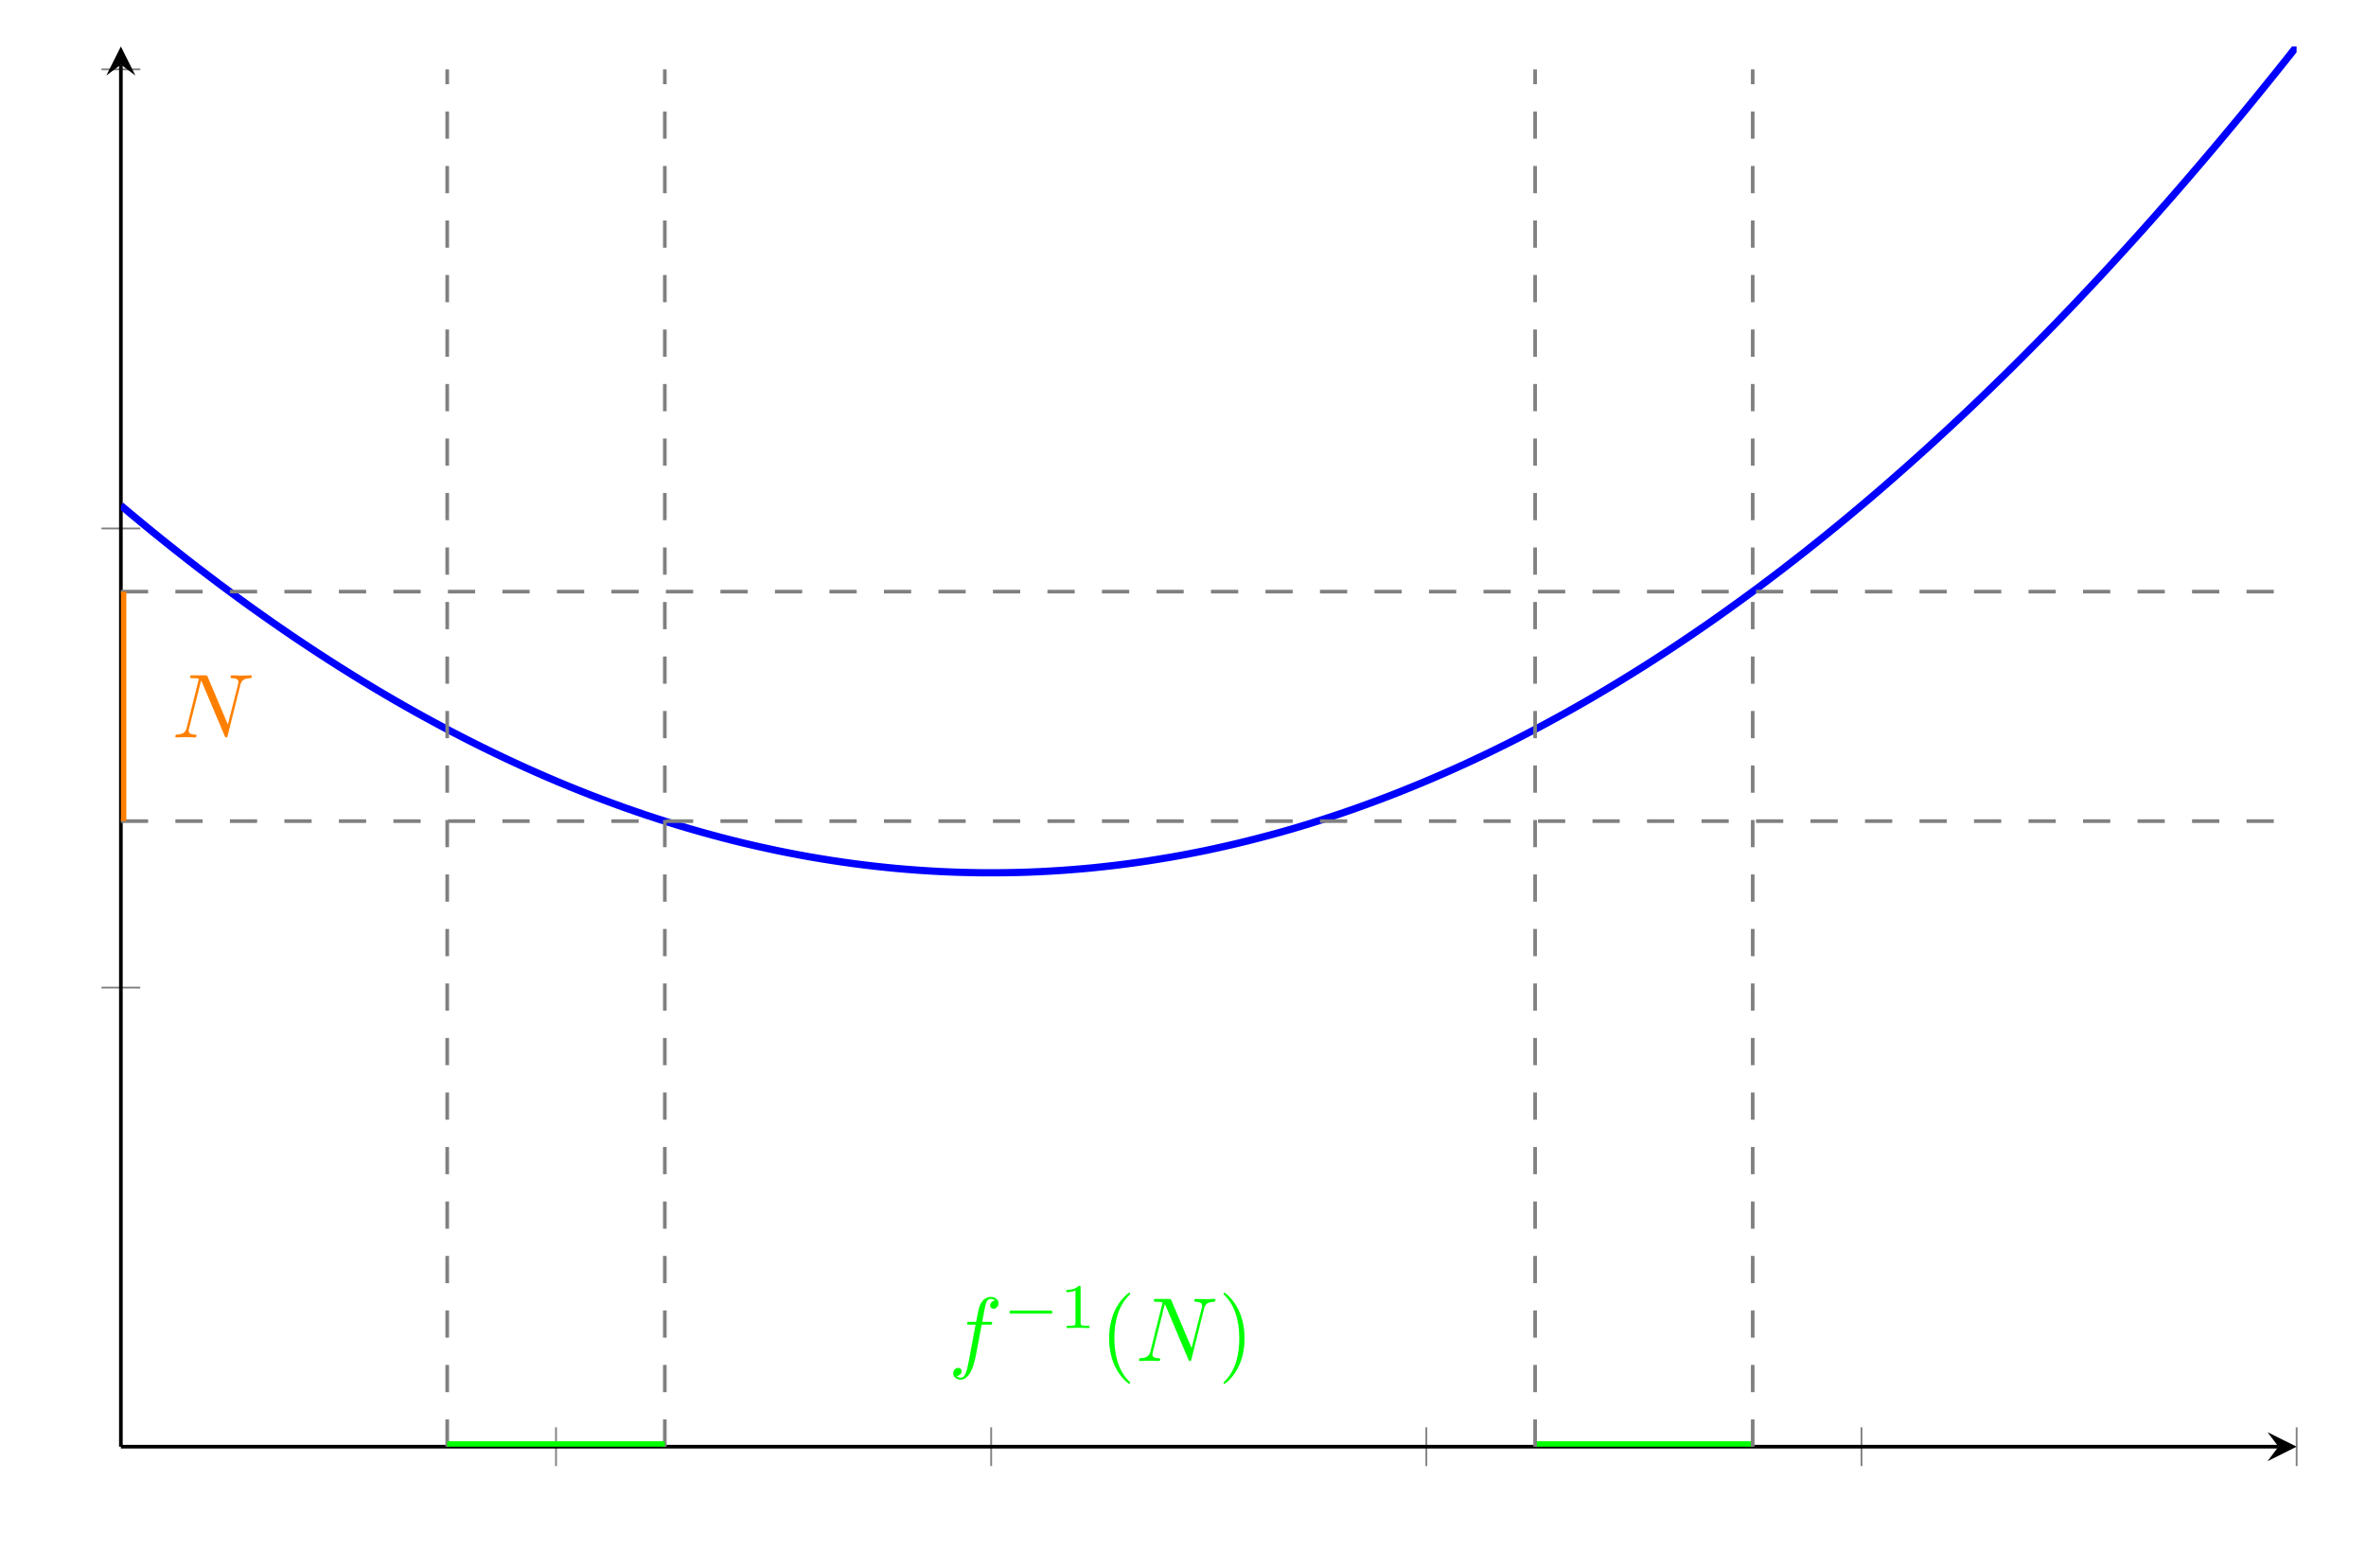
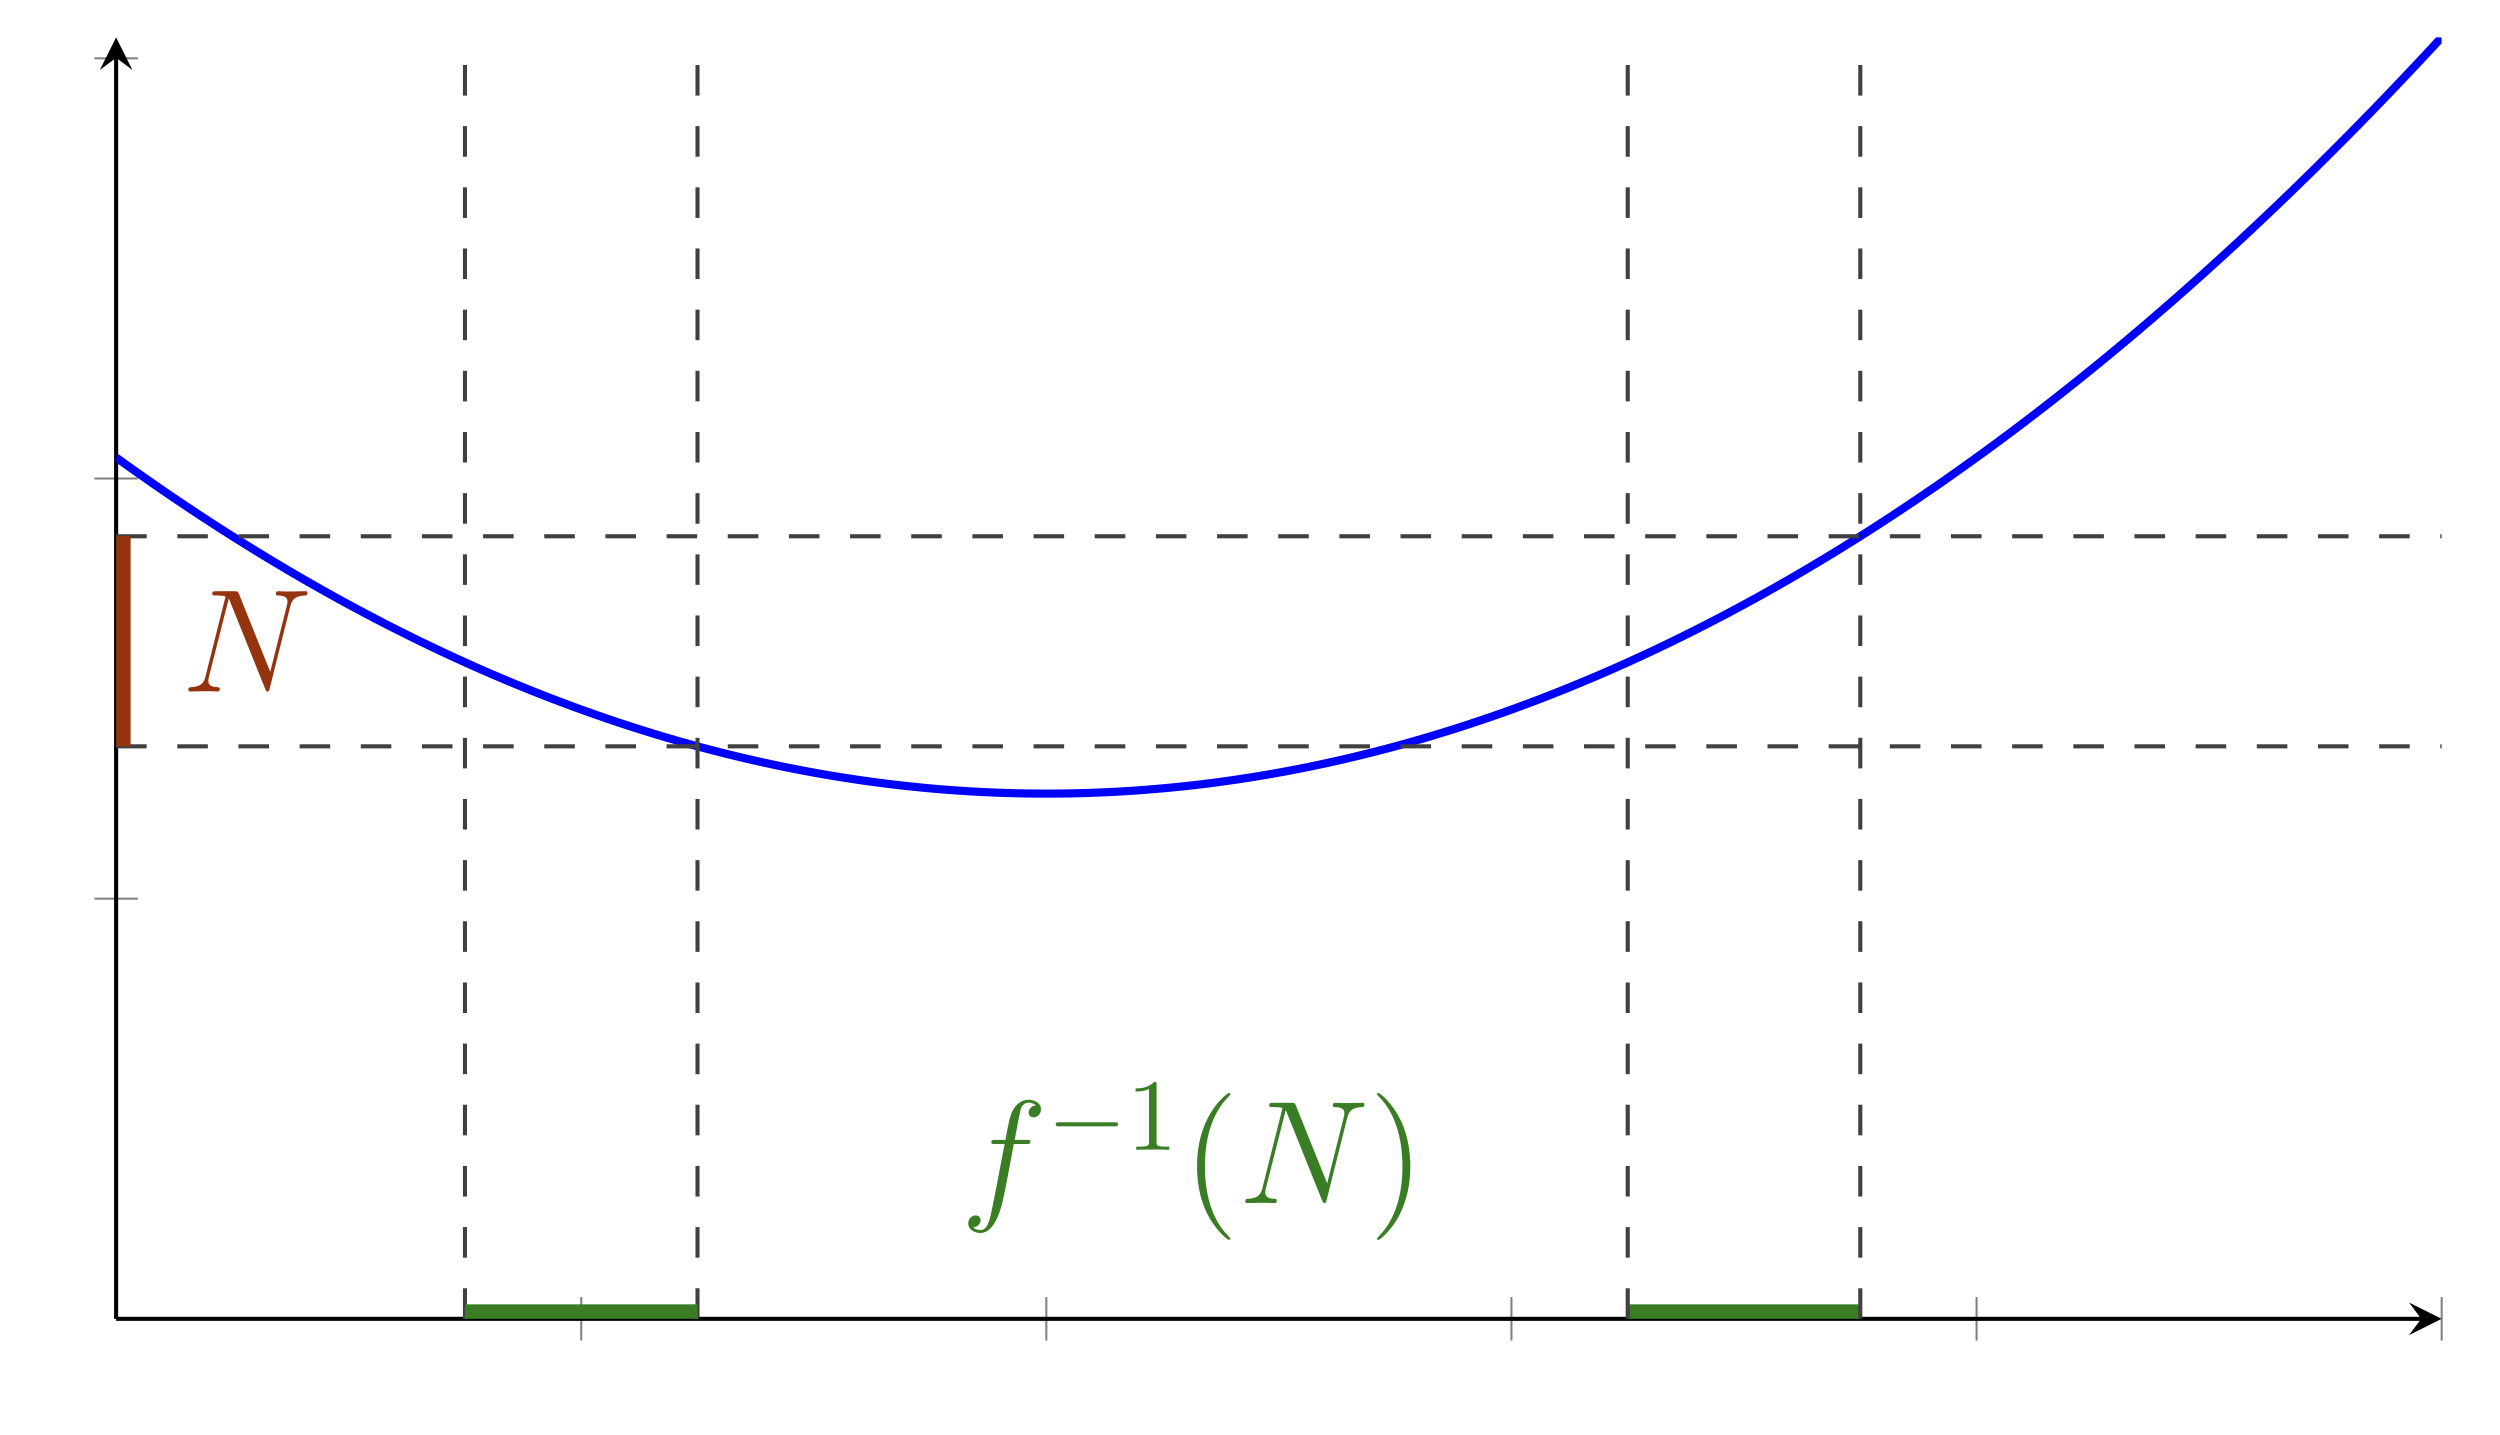
- <svg xmlns="http://www.w3.org/2000/svg" xmlns:xlink="http://www.w3.org/1999/xlink" width="259.503" height="171.947" viewBox="0 0 259.503 171.947">
+ <svg xmlns="http://www.w3.org/2000/svg" xmlns:xlink="http://www.w3.org/1999/xlink" width="439.83" height="252.452" viewBox="0 0 439.83 252.452">
  <defs>
    <g>
      <g id="glyph-0-0">
-         <path d="M 7.531 -5.766 C 7.641 -6.156 7.812 -6.469 8.609 -6.5 C 8.656 -6.5 8.781 -6.516 8.781 -6.703 C 8.781 -6.703 8.781 -6.812 8.656 -6.812 C 8.328 -6.812 7.969 -6.781 7.641 -6.781 C 7.312 -6.781 6.953 -6.812 6.625 -6.812 C 6.562 -6.812 6.453 -6.812 6.453 -6.609 C 6.453 -6.5 6.547 -6.5 6.625 -6.5 C 7.203 -6.484 7.312 -6.281 7.312 -6.062 C 7.312 -6.031 7.281 -5.875 7.281 -5.859 L 6.156 -1.422 L 3.953 -6.625 C 3.875 -6.797 3.875 -6.812 3.641 -6.812 L 2.297 -6.812 C 2.109 -6.812 2.016 -6.812 2.016 -6.609 C 2.016 -6.5 2.109 -6.5 2.297 -6.5 C 2.344 -6.5 2.969 -6.5 2.969 -6.406 L 1.641 -1.062 C 1.531 -0.656 1.359 -0.344 0.562 -0.312 C 0.5 -0.312 0.391 -0.297 0.391 -0.109 C 0.391 -0.047 0.438 0 0.516 0 C 0.844 0 1.188 -0.031 1.516 -0.031 C 1.859 -0.031 2.219 0 2.547 0 C 2.594 0 2.719 0 2.719 -0.203 C 2.719 -0.297 2.625 -0.312 2.516 -0.312 C 1.938 -0.328 1.859 -0.547 1.859 -0.75 C 1.859 -0.812 1.875 -0.875 1.906 -0.984 L 3.219 -6.234 C 3.266 -6.188 3.266 -6.156 3.312 -6.062 L 5.797 -0.188 C 5.859 -0.016 5.891 0 5.984 0 C 6.094 0 6.094 -0.031 6.141 -0.203 Z M 7.531 -5.766 " />
+         <path d="M 19.109 -14.922 C 19.391 -16.047 19.812 -16.812 21.766 -16.891 C 21.844 -16.891 22.156 -16.922 22.156 -17.359 C 22.156 -17.641 21.922 -17.641 21.828 -17.641 C 21.312 -17.641 19.984 -17.594 19.469 -17.594 L 18.234 -17.594 C 17.875 -17.594 17.406 -17.641 17.047 -17.641 C 16.891 -17.641 16.578 -17.641 16.578 -17.156 C 16.578 -16.891 16.781 -16.891 16.969 -16.891 C 18.516 -16.844 18.625 -16.25 18.625 -15.781 C 18.625 -15.547 18.594 -15.469 18.516 -15.109 L 15.594 -3.469 L 10.078 -17.203 C 9.891 -17.609 9.859 -17.641 9.297 -17.641 L 6.141 -17.641 C 5.625 -17.641 5.391 -17.641 5.391 -17.156 C 5.391 -16.891 5.578 -16.891 6.062 -16.891 C 6.203 -16.891 7.719 -16.891 7.719 -16.656 C 7.719 -16.609 7.672 -16.406 7.641 -16.328 L 4.203 -2.641 C 3.906 -1.375 3.281 -0.828 1.578 -0.75 C 1.453 -0.75 1.188 -0.719 1.188 -0.266 C 1.188 0 1.453 0 1.531 0 C 2.047 0 3.359 -0.047 3.875 -0.047 L 5.109 -0.047 C 5.469 -0.047 5.922 0 6.281 0 C 6.453 0 6.734 0 6.734 -0.484 C 6.734 -0.719 6.484 -0.75 6.375 -0.75 C 5.531 -0.781 4.703 -0.938 4.703 -1.859 C 4.703 -2.062 4.75 -2.297 4.797 -2.5 L 8.297 -16.328 C 8.453 -16.062 8.453 -16.016 8.547 -15.781 L 14.703 -0.469 C 14.828 -0.156 14.875 0 15.109 0 C 15.375 0 15.391 -0.078 15.5 -0.516 Z M 19.109 -14.922 " />
      </g>
      <g id="glyph-0-1">
-         <path d="M 3.656 -3.984 L 4.516 -3.984 C 4.719 -3.984 4.812 -3.984 4.812 -4.188 C 4.812 -4.297 4.719 -4.297 4.547 -4.297 L 3.719 -4.297 L 3.922 -5.438 C 3.969 -5.641 4.109 -6.344 4.172 -6.469 C 4.25 -6.656 4.422 -6.812 4.641 -6.812 C 4.672 -6.812 4.938 -6.812 5.125 -6.625 C 4.688 -6.594 4.578 -6.234 4.578 -6.094 C 4.578 -5.859 4.766 -5.734 4.953 -5.734 C 5.219 -5.734 5.5 -5.969 5.5 -6.344 C 5.5 -6.797 5.047 -7.031 4.641 -7.031 C 4.297 -7.031 3.672 -6.844 3.375 -5.859 C 3.312 -5.656 3.281 -5.547 3.047 -4.297 L 2.359 -4.297 C 2.156 -4.297 2.047 -4.297 2.047 -4.109 C 2.047 -3.984 2.141 -3.984 2.328 -3.984 L 2.984 -3.984 L 2.25 -0.047 C 2.062 0.922 1.891 1.828 1.375 1.828 C 1.328 1.828 1.094 1.828 0.891 1.641 C 1.359 1.609 1.453 1.25 1.453 1.109 C 1.453 0.875 1.266 0.75 1.078 0.75 C 0.812 0.75 0.531 0.984 0.531 1.359 C 0.531 1.797 0.969 2.047 1.375 2.047 C 1.922 2.047 2.328 1.453 2.5 1.078 C 2.828 0.453 3.047 -0.75 3.062 -0.828 Z M 3.656 -3.984 " />
+         <path d="M 11.516 -10.391 C 12.031 -10.391 12.25 -10.391 12.25 -10.875 C 12.25 -11.125 12.031 -11.125 11.578 -11.125 L 9.484 -11.125 C 9.969 -13.797 10.328 -15.625 10.531 -16.453 C 10.688 -17.078 11.234 -17.672 11.906 -17.672 C 12.453 -17.672 12.984 -17.438 13.25 -17.203 C 12.25 -17.094 11.938 -16.344 11.938 -15.906 C 11.938 -15.391 12.312 -15.078 12.812 -15.078 C 13.328 -15.078 14.109 -15.516 14.109 -16.5 C 14.109 -17.594 13.016 -18.188 11.875 -18.188 C 10.766 -18.188 9.688 -17.359 9.172 -16.344 C 8.703 -15.438 8.453 -14.516 7.859 -11.125 L 6.125 -11.125 C 5.625 -11.125 5.375 -11.125 5.375 -10.672 C 5.375 -10.391 5.531 -10.391 6.047 -10.391 L 7.703 -10.391 C 7.234 -7.984 6.172 -2.141 5.578 0.625 C 5.141 2.859 4.75 4.75 3.469 4.75 C 3.391 4.75 2.641 4.75 2.172 4.266 C 3.484 4.156 3.484 3.016 3.484 3 C 3.484 2.484 3.094 2.172 2.609 2.172 C 2.094 2.172 1.312 2.609 1.312 3.594 C 1.312 4.703 2.453 5.266 3.469 5.266 C 6.094 5.266 7.188 0.547 7.469 -0.75 C 7.922 -2.734 9.188 -9.609 9.328 -10.391 Z M 11.516 -10.391 " />
      </g>
      <g id="glyph-1-0">
-         <path d="M 5.188 -1.578 C 5.297 -1.578 5.469 -1.578 5.469 -1.734 C 5.469 -1.922 5.297 -1.922 5.188 -1.922 L 1.031 -1.922 C 0.922 -1.922 0.75 -1.922 0.75 -1.75 C 0.75 -1.578 0.906 -1.578 1.031 -1.578 Z M 5.188 -1.578 " />
+         <path d="M 11.828 -4.125 C 12.125 -4.125 12.453 -4.125 12.453 -4.484 C 12.453 -4.844 12.125 -4.844 11.828 -4.844 L 2.109 -4.844 C 1.812 -4.844 1.484 -4.844 1.484 -4.484 C 1.484 -4.125 1.812 -4.125 2.109 -4.125 Z M 11.828 -4.125 " />
      </g>
      <g id="glyph-2-0">
-         <path d="M 2.328 -4.438 C 2.328 -4.625 2.328 -4.625 2.125 -4.625 C 1.672 -4.188 1.047 -4.188 0.766 -4.188 L 0.766 -3.938 C 0.922 -3.938 1.391 -3.938 1.766 -4.125 L 1.766 -0.578 C 1.766 -0.344 1.766 -0.25 1.078 -0.25 L 0.812 -0.25 L 0.812 0 C 0.938 0 1.797 -0.031 2.047 -0.031 C 2.266 -0.031 3.141 0 3.297 0 L 3.297 -0.25 L 3.031 -0.25 C 2.328 -0.25 2.328 -0.344 2.328 -0.578 Z M 2.328 -4.438 " />
+         <path d="M 5.281 -11.484 C 5.281 -11.906 5.281 -11.953 4.859 -11.953 C 3.75 -10.797 2.172 -10.797 1.594 -10.797 L 1.594 -10.25 C 1.953 -10.25 3.016 -10.25 3.953 -10.703 L 3.953 -1.422 C 3.953 -0.766 3.891 -0.562 2.281 -0.562 L 1.703 -0.562 L 1.703 0 C 2.328 -0.047 3.891 -0.047 4.609 -0.047 C 5.328 -0.047 6.891 -0.047 7.516 0 L 7.516 -0.562 L 6.938 -0.562 C 5.328 -0.562 5.281 -0.75 5.281 -1.422 Z M 5.281 -11.484 " />
      </g>
      <g id="glyph-3-0">
-         <path d="M 3.297 2.391 C 3.297 2.359 3.297 2.344 3.125 2.172 C 1.891 0.922 1.562 -0.969 1.562 -2.5 C 1.562 -4.234 1.938 -5.969 3.172 -7.203 C 3.297 -7.328 3.297 -7.344 3.297 -7.375 C 3.297 -7.453 3.266 -7.484 3.203 -7.484 C 3.094 -7.484 2.203 -6.797 1.609 -5.531 C 1.109 -4.438 0.984 -3.328 0.984 -2.5 C 0.984 -1.719 1.094 -0.516 1.641 0.625 C 2.25 1.844 3.094 2.5 3.203 2.5 C 3.266 2.5 3.297 2.469 3.297 2.391 Z M 3.297 2.391 " />
+         <path d="M 8.391 6.281 C 8.391 6.203 8.391 6.141 7.953 5.703 C 5.375 3.094 3.922 -1.156 3.922 -6.438 C 3.922 -11.438 5.141 -15.75 8.141 -18.797 C 8.391 -19.031 8.391 -19.094 8.391 -19.172 C 8.391 -19.312 8.266 -19.375 8.156 -19.375 C 7.828 -19.375 5.703 -17.516 4.438 -14.984 C 3.125 -12.375 2.531 -9.609 2.531 -6.438 C 2.531 -4.125 2.891 -1.062 4.234 1.703 C 5.766 4.797 7.875 6.484 8.156 6.484 C 8.266 6.484 8.391 6.438 8.391 6.281 Z M 8.391 6.281 " />
      </g>
      <g id="glyph-3-1">
-         <path d="M 2.875 -2.5 C 2.875 -3.266 2.766 -4.469 2.219 -5.609 C 1.625 -6.828 0.766 -7.484 0.672 -7.484 C 0.609 -7.484 0.562 -7.438 0.562 -7.375 C 0.562 -7.344 0.562 -7.328 0.75 -7.141 C 1.734 -6.156 2.297 -4.578 2.297 -2.5 C 2.297 -0.781 1.938 0.969 0.703 2.219 C 0.562 2.344 0.562 2.359 0.562 2.391 C 0.562 2.453 0.609 2.5 0.672 2.5 C 0.766 2.5 1.672 1.812 2.25 0.547 C 2.766 -0.547 2.875 -1.656 2.875 -2.5 Z M 2.875 -2.5 " />
+         <path d="M 7.281 -6.438 C 7.281 -8.391 7.031 -11.594 5.578 -14.594 C 4.062 -17.688 1.938 -19.375 1.656 -19.375 C 1.547 -19.375 1.422 -19.312 1.422 -19.172 C 1.422 -19.094 1.422 -19.031 1.859 -18.594 C 4.438 -15.984 5.891 -11.719 5.891 -6.453 C 5.891 -1.453 4.672 2.859 1.672 5.922 C 1.422 6.141 1.422 6.203 1.422 6.281 C 1.422 6.438 1.547 6.484 1.656 6.484 C 1.984 6.484 4.109 4.625 5.375 2.094 C 6.688 -0.547 7.281 -3.328 7.281 -6.438 Z M 7.281 -6.438 " />
      </g>
    </g>
    <clipPath id="clip-0">
-       <path clip-rule="nonzero" d="M 0 0 L 259.504 0 L 259.504 171.945 L 0 171.945 Z M 0 0 " />
+       <path clip-rule="nonzero" d="M 0 0 L 439.828 0 L 439.828 252.453 L 0 252.453 Z M 0 0 " />
    </clipPath>
    <clipPath id="clip-1">
-       <path clip-rule="nonzero" d="M 13.258 5.098 L 251.891 5.098 L 251.891 108 L 13.258 108 Z M 13.258 5.098 " />
+       <path clip-rule="nonzero" d="M 20.43 6.578 L 429.559 6.578 L 429.559 160 L 20.43 160 Z M 20.43 6.578 " />
    </clipPath>
    <clipPath id="clip-2">
-       <path clip-rule="nonzero" d="M 13.258 89 L 251.891 89 L 251.891 91 L 13.258 91 Z M 13.258 89 " />
+       <path clip-rule="nonzero" d="M 20.43 130 L 429.559 130 L 429.559 132 L 20.43 132 Z M 20.43 130 " />
    </clipPath>
    <clipPath id="clip-3">
-       <path clip-rule="nonzero" d="M 13.258 64 L 251.891 64 L 251.891 66 L 13.258 66 Z M 13.258 64 " />
+       <path clip-rule="nonzero" d="M 20.43 93 L 429.559 93 L 429.559 95 L 20.43 95 Z M 20.43 93 " />
    </clipPath>
    <clipPath id="clip-4">
-       <path clip-rule="nonzero" d="M 13.258 64 L 14 64 L 14 91 L 13.258 91 Z M 13.258 64 " />
+       <path clip-rule="nonzero" d="M 20.43 91 L 23 91 L 23 134 L 20.43 134 Z M 20.43 91 " />
    </clipPath>
    <clipPath id="clip-5">
-       <path clip-rule="nonzero" d="M 48 7 L 50 7 L 50 158.691 L 48 158.691 Z M 48 7 " />
+       <path clip-rule="nonzero" d="M 81 9 L 83 9 L 83 232.023 L 81 232.023 Z M 81 9 " />
    </clipPath>
    <clipPath id="clip-6">
-       <path clip-rule="nonzero" d="M 72 7 L 74 7 L 74 158.691 L 72 158.691 Z M 72 7 " />
+       <path clip-rule="nonzero" d="M 122 9 L 124 9 L 124 232.023 L 122 232.023 Z M 122 9 " />
    </clipPath>
    <clipPath id="clip-7">
-       <path clip-rule="nonzero" d="M 48 158 L 74 158 L 74 158.691 L 48 158.691 Z M 48 158 " />
+       <path clip-rule="nonzero" d="M 79 229 L 126 229 L 126 232.023 L 79 232.023 Z M 79 229 " />
    </clipPath>
    <clipPath id="clip-8">
-       <path clip-rule="nonzero" d="M 167 158 L 193 158 L 193 158.691 L 167 158.691 Z M 167 158 " />
+       <path clip-rule="nonzero" d="M 283 229 L 330 229 L 330 232.023 L 283 232.023 Z M 283 229 " />
    </clipPath>
    <clipPath id="clip-9">
-       <path clip-rule="nonzero" d="M 168 7 L 169 7 L 169 158.691 L 168 158.691 Z M 168 7 " />
+       <path clip-rule="nonzero" d="M 286 9 L 287 9 L 287 232.023 L 286 232.023 Z M 286 9 " />
    </clipPath>
    <clipPath id="clip-10">
-       <path clip-rule="nonzero" d="M 192 7 L 193 7 L 193 158.691 L 192 158.691 Z M 192 7 " />
+       <path clip-rule="nonzero" d="M 326 9 L 328 9 L 328 232.023 L 326 232.023 Z M 326 9 " />
    </clipPath>
  </defs>
  <g clip-path="url(#clip-0)">
-     <path fill-rule="nonzero" fill="rgb(100%, 100%, 100%)" fill-opacity="1" d="M 0 171.945 L 0 -0.004 L 259.508 -0.004 L 259.508 171.945 Z M 0 171.945 " />
+     <path fill-rule="nonzero" fill="rgb(100%, 100%, 100%)" fill-opacity="1" d="M 0 252.453 L 0 -0.004 L 439.836 -0.004 L 439.836 252.453 Z M 0 252.453 " />
  </g>
-   <path fill="none" stroke-width="0.199" stroke-linecap="butt" stroke-linejoin="miter" stroke="rgb(50%, 50%, 50%)" stroke-opacity="1" stroke-miterlimit="10" d="M 47.728 -2.125 L 47.728 2.125 M 95.455 -2.125 L 95.455 2.125 M 143.185 -2.125 L 143.185 2.125 M 190.912 -2.125 L 190.912 2.125 M 238.642 -2.125 L 238.642 2.125 " transform="matrix(1, 0, 0, -1, 13.256, 158.691)" />
-   <path fill="none" stroke-width="0.199" stroke-linecap="butt" stroke-linejoin="miter" stroke="rgb(50%, 50%, 50%)" stroke-opacity="1" stroke-miterlimit="10" d="M -2.127 50.363 L 2.127 50.363 M -2.127 100.722 L 2.127 100.722 M -2.127 151.082 L 2.127 151.082 " transform="matrix(1, 0, 0, -1, 13.256, 158.691)" />
-   <path fill="none" stroke-width="0.399" stroke-linecap="butt" stroke-linejoin="miter" stroke="rgb(0%, 0%, 0%)" stroke-opacity="1" stroke-miterlimit="10" d="M 0.002 -0 L 236.642 -0 " transform="matrix(1, 0, 0, -1, 13.256, 158.691)" />
-   <path fill-rule="nonzero" fill="rgb(0%, 0%, 0%)" fill-opacity="1" d="M 251.891 158.691 L 248.703 157.098 L 249.898 158.691 L 248.703 160.285 " />
-   <path fill="none" stroke-width="0.399" stroke-linecap="butt" stroke-linejoin="miter" stroke="rgb(0%, 0%, 0%)" stroke-opacity="1" stroke-miterlimit="10" d="M 0.002 -0 L 0.002 151.601 " transform="matrix(1, 0, 0, -1, 13.256, 158.691)" />
-   <path fill-rule="nonzero" fill="rgb(0%, 0%, 0%)" fill-opacity="1" d="M 13.258 5.098 L 11.66 8.285 L 13.258 7.09 L 14.852 8.285 " />
+   <path fill="none" stroke-width="0.199" stroke-linecap="butt" stroke-linejoin="miter" stroke="rgb(50%, 50%, 50%)" stroke-opacity="1" stroke-miterlimit="10" d="M 45.46 -2.125 L 45.46 2.126 M 90.92 -2.125 L 90.92 2.126 M 136.38 -2.125 L 136.38 2.126 M 181.84 -2.125 L 181.84 2.126 M 227.3 -2.125 L 227.3 2.126 " transform="matrix(1.8, 0, 0, -1.8, 20.4296, 232.0224)" />
+   <path fill="none" stroke-width="0.199" stroke-linecap="butt" stroke-linejoin="miter" stroke="rgb(50%, 50%, 50%)" stroke-opacity="1" stroke-miterlimit="10" d="M -2.127 41.067 L 2.127 41.067 M -2.127 82.133 L 2.127 82.133 M -2.127 123.2 L 2.127 123.2 " transform="matrix(1.8, 0, 0, -1.8, 20.4296, 232.0224)" />
+   <path fill="none" stroke-width="0.399" stroke-linecap="butt" stroke-linejoin="miter" stroke="rgb(0%, 0%, 0%)" stroke-opacity="1" stroke-miterlimit="10" d="M 0 -0.001 L 225.302 -0.001 " transform="matrix(1.8, 0, 0, -1.8, 20.4296, 232.0224)" />
+   <path fill-rule="nonzero" fill="rgb(0%, 0%, 0%)" fill-opacity="1" d="M 429.559 232.023 L 423.82 229.152 L 425.973 232.023 L 423.82 234.891 " />
+   <path fill="none" stroke-width="0.399" stroke-linecap="butt" stroke-linejoin="miter" stroke="rgb(0%, 0%, 0%)" stroke-opacity="1" stroke-miterlimit="10" d="M 0 -0.001 L 0 123.255 " transform="matrix(1.8, 0, 0, -1.8, 20.4296, 232.0224)" />
+   <path fill-rule="nonzero" fill="rgb(0%, 0%, 0%)" fill-opacity="1" d="M 20.43 6.578 L 17.559 12.316 L 20.43 10.164 L 23.297 12.316 " />
  <g clip-path="url(#clip-1)">
-     <path fill="none" stroke-width="0.797" stroke-linecap="butt" stroke-linejoin="miter" stroke="rgb(0%, 0%, 100%)" stroke-opacity="1" stroke-miterlimit="10" d="M 0.002 103.242 L 1.201 102.234 L 2.4 101.242 L 3.596 100.261 L 4.795 99.293 L 5.994 98.339 L 7.193 97.394 L 8.392 96.464 L 9.592 95.55 L 10.791 94.644 L 11.99 93.754 L 13.189 92.875 L 14.389 92.007 L 15.588 91.156 L 16.787 90.316 L 17.986 89.488 L 19.185 88.671 L 20.385 87.871 L 21.584 87.082 L 22.783 86.304 L 23.982 85.539 L 25.181 84.789 L 26.381 84.046 L 27.58 83.32 L 28.779 82.609 L 29.978 81.906 L 31.178 81.218 L 32.377 80.543 L 33.576 79.882 L 34.775 79.234 L 35.974 78.593 L 37.174 77.972 L 38.373 77.359 L 39.572 76.761 L 40.771 76.175 L 41.971 75.601 L 43.17 75.039 L 44.369 74.492 L 45.568 73.957 L 46.767 73.433 L 47.967 72.921 L 49.166 72.425 L 50.365 71.941 L 51.564 71.468 L 52.764 71.011 L 53.963 70.566 L 55.162 70.129 L 56.361 69.711 L 57.56 69.3 L 58.76 68.906 L 59.959 68.523 L 61.158 68.152 L 62.357 67.796 L 63.556 67.453 L 64.756 67.121 L 65.955 66.8 L 67.154 66.492 L 68.353 66.199 L 69.553 65.918 L 70.752 65.652 L 71.951 65.394 L 73.15 65.152 L 74.349 64.921 L 75.549 64.703 L 76.748 64.5 L 77.947 64.308 L 79.146 64.129 L 80.346 63.961 L 81.545 63.808 L 82.744 63.668 L 83.943 63.539 L 85.142 63.421 L 86.342 63.32 L 87.541 63.23 L 88.74 63.152 L 89.939 63.086 L 91.139 63.035 L 92.338 62.996 L 93.537 62.968 L 94.736 62.953 L 95.935 62.953 L 97.135 62.964 L 98.33 62.988 L 99.529 63.023 L 100.728 63.074 L 101.928 63.136 L 103.127 63.211 L 104.326 63.3 L 105.525 63.398 L 106.724 63.511 L 107.924 63.64 L 109.123 63.777 L 110.322 63.929 L 111.521 64.093 L 112.721 64.269 L 113.92 64.461 L 115.119 64.66 L 116.318 64.875 L 117.517 65.105 L 118.717 65.343 L 119.916 65.597 L 121.115 65.863 L 122.314 66.14 L 123.514 66.433 L 124.713 66.738 L 125.912 67.054 L 127.111 67.382 L 128.31 67.722 L 129.51 68.078 L 130.709 68.445 L 131.908 68.828 L 133.107 69.218 L 134.306 69.625 L 135.506 70.043 L 136.705 70.476 L 137.904 70.918 L 139.103 71.375 L 140.303 71.843 L 141.502 72.328 L 142.701 72.82 L 143.9 73.328 L 145.099 73.847 L 146.299 74.382 L 147.498 74.925 L 148.697 75.484 L 149.896 76.054 L 151.096 76.64 L 152.295 77.234 L 153.494 77.843 L 154.693 78.468 L 155.892 79.101 L 157.092 79.75 L 158.291 80.41 L 159.49 81.082 L 160.689 81.765 L 161.889 82.464 L 163.088 83.175 L 164.287 83.898 L 165.486 84.636 L 166.685 85.382 L 167.885 86.144 L 169.084 86.921 L 170.283 87.707 L 171.482 88.507 L 172.681 89.32 L 173.881 90.144 L 175.08 90.984 L 176.279 91.836 L 177.478 92.699 L 178.678 93.574 L 179.877 94.461 L 181.076 95.363 L 182.275 96.277 L 183.474 97.207 L 184.674 98.144 L 185.873 99.097 L 187.072 100.062 L 188.271 101.039 L 189.471 102.031 L 190.67 103.035 L 191.869 104.05 L 193.068 105.078 L 194.264 106.121 L 195.463 107.175 L 196.662 108.242 L 197.861 109.32 L 199.06 110.414 L 200.26 111.519 L 201.459 112.636 L 202.658 113.765 L 203.857 114.91 L 205.056 116.066 L 206.256 117.234 L 207.455 118.414 L 208.654 119.609 L 209.853 120.816 L 211.053 122.035 L 212.252 123.269 L 213.451 124.511 L 214.65 125.769 L 215.849 127.043 L 217.049 128.324 L 218.248 129.621 L 219.447 130.929 L 220.646 132.25 L 221.846 133.582 L 223.045 134.929 L 224.244 136.289 L 225.443 137.66 L 226.642 139.046 L 227.842 140.445 L 229.041 141.855 L 230.24 143.277 L 231.439 144.714 L 232.639 146.16 L 233.838 147.621 L 235.037 149.097 L 236.236 150.582 L 237.435 152.082 L 238.635 153.593 " transform="matrix(1, 0, 0, -1, 13.256, 158.691)" />
+     <path fill="none" stroke-width="0.797" stroke-linecap="butt" stroke-linejoin="miter" stroke="rgb(0%, 0%, 100%)" stroke-opacity="1" stroke-miterlimit="10" d="M 0 84.186 L 1.142 83.365 L 2.285 82.556 L 3.427 81.757 L 4.568 80.967 L 5.712 80.188 L 6.853 79.42 L 7.995 78.663 L 9.139 77.914 L 10.28 77.178 L 11.421 76.451 L 12.563 75.735 L 13.707 75.028 L 14.848 74.331 L 15.99 73.647 L 17.133 72.973 L 18.275 72.306 L 19.416 71.653 L 20.56 71.009 L 21.701 70.375 L 22.843 69.752 L 23.987 69.138 L 25.128 68.537 L 26.27 67.944 L 27.413 67.363 L 28.555 66.792 L 29.696 66.23 L 30.84 65.679 L 31.981 65.138 L 33.123 64.609 L 34.267 64.09 L 35.408 63.58 L 36.55 63.081 L 37.691 62.593 L 38.835 62.115 L 39.976 61.647 L 41.118 61.191 L 42.261 60.744 L 43.403 60.308 L 44.544 59.88 L 45.688 59.466 L 46.829 59.06 L 47.971 58.665 L 49.115 58.279 L 50.256 57.905 L 51.398 57.541 L 52.541 57.187 L 53.683 56.844 L 54.824 56.512 L 55.968 56.189 L 57.109 55.876 L 58.251 55.575 L 59.392 55.284 L 60.536 55.002 L 61.678 54.732 L 62.819 54.472 L 63.963 54.223 L 65.104 53.982 L 66.246 53.754 L 67.389 53.535 L 68.531 53.326 L 69.672 53.127 L 70.816 52.94 L 71.958 52.762 L 73.099 52.595 L 74.243 52.439 L 75.384 52.293 L 76.526 52.157 L 77.669 52.031 L 78.811 51.916 L 79.952 51.811 L 81.096 51.716 L 82.237 51.634 L 83.379 51.56 L 84.52 51.497 L 85.664 51.443 L 86.806 51.401 L 87.947 51.369 L 89.091 51.347 L 90.232 51.334 L 91.374 51.334 L 92.517 51.343 L 93.659 51.362 L 94.8 51.393 L 95.944 51.434 L 97.086 51.484 L 98.227 51.545 L 99.371 51.616 L 100.512 51.699 L 101.654 51.792 L 102.797 51.894 L 103.939 52.007 L 105.08 52.13 L 106.224 52.263 L 107.365 52.408 L 108.507 52.562 L 109.648 52.727 L 110.792 52.903 L 111.934 53.088 L 113.075 53.285 L 114.219 53.491 L 115.36 53.708 L 116.502 53.934 L 117.645 54.173 L 118.787 54.42 L 119.928 54.678 L 121.072 54.947 L 122.214 55.225 L 123.355 55.514 L 124.499 55.813 L 125.64 56.124 L 126.782 56.445 L 127.925 56.775 L 129.067 57.117 L 130.208 57.469 L 131.352 57.829 L 132.494 58.203 L 133.635 58.584 L 134.777 58.977 L 135.92 59.381 L 137.062 59.795 L 138.203 60.219 L 139.347 60.653 L 140.488 61.098 L 141.63 61.553 L 142.773 62.02 L 143.915 62.495 L 145.056 62.981 L 146.2 63.478 L 147.342 63.986 L 148.483 64.502 L 149.627 65.03 L 150.768 65.568 L 151.91 66.117 L 153.053 66.675 L 154.195 67.246 L 155.336 67.825 L 156.478 68.415 L 157.622 69.014 L 158.763 69.626 L 159.905 70.247 L 161.048 70.878 L 162.19 71.521 L 163.331 72.172 L 164.475 72.836 L 165.616 73.509 L 166.758 74.192 L 167.902 74.884 L 169.043 75.59 L 170.185 76.304 L 171.328 77.029 L 172.47 77.764 L 173.611 78.509 L 174.755 79.266 L 175.896 80.032 L 177.038 80.809 L 178.181 81.594 L 179.323 82.393 L 180.464 83.2 L 181.606 84.019 L 182.75 84.848 L 183.891 85.685 L 185.033 86.536 L 186.176 87.395 L 187.318 88.265 L 188.459 89.144 L 189.603 90.036 L 190.744 90.937 L 191.886 91.848 L 193.03 92.771 L 194.171 93.702 L 195.313 94.646 L 196.456 95.598 L 197.598 96.562 L 198.739 97.534 L 199.883 98.519 L 201.024 99.513 L 202.166 100.518 L 203.31 101.534 L 204.451 102.558 L 205.592 103.595 L 206.736 104.641 L 207.878 105.698 L 209.019 106.764 L 210.161 107.842 L 211.304 108.93 L 212.446 110.028 L 213.587 111.137 L 214.731 112.254 L 215.872 113.385 L 217.014 114.524 L 218.158 115.674 L 219.299 116.835 L 220.441 118.005 L 221.584 119.186 L 222.726 120.377 L 223.867 121.579 L 225.011 122.792 L 226.152 124.014 L 227.294 125.247 " transform="matrix(1.8, 0, 0, -1.8, 20.4296, 232.0224)" />
  </g>
  <g clip-path="url(#clip-2)">
-     <path fill="none" stroke-width="0.399" stroke-linecap="butt" stroke-linejoin="miter" stroke="rgb(50%, 50%, 50%)" stroke-opacity="1" stroke-dasharray="2.989 2.989" stroke-miterlimit="10" d="M 0.002 68.617 L 238.642 68.617 " transform="matrix(1, 0, 0, -1, 13.256, 158.691)" />
+     <path fill="none" stroke-width="0.399" stroke-linecap="butt" stroke-linejoin="miter" stroke="rgb(25%, 25%, 25%)" stroke-opacity="1" stroke-dasharray="2.989 2.989" stroke-miterlimit="10" d="M 0 55.954 L 227.3 55.954 " transform="matrix(1.8, 0, 0, -1.8, 20.4296, 232.0224)" />
  </g>
  <g clip-path="url(#clip-3)">
-     <path fill="none" stroke-width="0.399" stroke-linecap="butt" stroke-linejoin="miter" stroke="rgb(50%, 50%, 50%)" stroke-opacity="1" stroke-dasharray="2.989 2.989" stroke-miterlimit="10" d="M 0.002 93.796 L 238.642 93.796 " transform="matrix(1, 0, 0, -1, 13.256, 158.691)" />
+     <path fill="none" stroke-width="0.399" stroke-linecap="butt" stroke-linejoin="miter" stroke="rgb(25%, 25%, 25%)" stroke-opacity="1" stroke-dasharray="2.989 2.989" stroke-miterlimit="10" d="M 0 76.486 L 227.3 76.486 " transform="matrix(1.8, 0, 0, -1.8, 20.4296, 232.0224)" />
  </g>
  <g clip-path="url(#clip-4)">
-     <path fill="none" stroke-width="1.196" stroke-linecap="butt" stroke-linejoin="miter" stroke="rgb(100%, 50%, 0%)" stroke-opacity="1" stroke-miterlimit="10" d="M 0.002 68.617 L 0.002 93.796 " transform="matrix(1, 0, 0, -1, 13.256, 158.691)" />
+     <path fill="none" stroke-width="2.835" stroke-linecap="butt" stroke-linejoin="miter" stroke="rgb(57.906%, 20.248%, 5.591%)" stroke-opacity="1" stroke-miterlimit="10" d="M 0 55.954 L 0 76.486 " transform="matrix(1.8, 0, 0, -1.8, 20.4296, 232.0224)" />
  </g>
-   <g fill="rgb(100%, 50%, 0%)" fill-opacity="1">
-     <use xlink:href="#glyph-0-0" x="18.835" y="80.889" />
+   <g fill="rgb(57.906%, 20.248%, 5.591%)" fill-opacity="1">
+     <use xlink:href="#glyph-0-0" x="31.946" y="121.652" />
  </g>
  <g clip-path="url(#clip-5)">
-     <path fill="none" stroke-width="0.399" stroke-linecap="butt" stroke-linejoin="miter" stroke="rgb(50%, 50%, 50%)" stroke-opacity="1" stroke-dasharray="2.989 2.989" stroke-miterlimit="10" d="M 35.795 -0 L 35.795 151.082 " transform="matrix(1, 0, 0, -1, 13.256, 158.691)" />
+     <path fill="none" stroke-width="0.399" stroke-linecap="butt" stroke-linejoin="miter" stroke="rgb(25%, 25%, 25%)" stroke-opacity="1" stroke-dasharray="2.989 2.989" stroke-miterlimit="10" d="M 34.095 -0.001 L 34.095 123.2 " transform="matrix(1.8, 0, 0, -1.8, 20.4296, 232.0224)" />
  </g>
  <g clip-path="url(#clip-6)">
-     <path fill="none" stroke-width="0.399" stroke-linecap="butt" stroke-linejoin="miter" stroke="rgb(50%, 50%, 50%)" stroke-opacity="1" stroke-dasharray="2.989 2.989" stroke-miterlimit="10" d="M 59.662 -0 L 59.662 151.082 " transform="matrix(1, 0, 0, -1, 13.256, 158.691)" />
+     <path fill="none" stroke-width="0.399" stroke-linecap="butt" stroke-linejoin="miter" stroke="rgb(25%, 25%, 25%)" stroke-opacity="1" stroke-dasharray="2.989 2.989" stroke-miterlimit="10" d="M 56.825 -0.001 L 56.825 123.2 " transform="matrix(1.8, 0, 0, -1.8, 20.4296, 232.0224)" />
  </g>
  <g clip-path="url(#clip-7)">
-     <path fill="none" stroke-width="1.196" stroke-linecap="butt" stroke-linejoin="miter" stroke="rgb(0%, 100%, 0%)" stroke-opacity="1" stroke-miterlimit="10" d="M 35.795 -0 L 59.662 -0 " transform="matrix(1, 0, 0, -1, 13.256, 158.691)" />
+     <path fill="none" stroke-width="2.835" stroke-linecap="butt" stroke-linejoin="miter" stroke="rgb(23.201%, 48.975%, 14.594%)" stroke-opacity="1" stroke-miterlimit="10" d="M 34.095 -0.001 L 56.825 -0.001 " transform="matrix(1.8, 0, 0, -1.8, 20.4296, 232.0224)" />
  </g>
-   <g fill="rgb(0%, 100%, 0%)" fill-opacity="1">
-     <use xlink:href="#glyph-0-1" x="104.016" y="149.294" />
+   <g fill="rgb(23.201%, 48.975%, 14.594%)" fill-opacity="1">
+     <use xlink:href="#glyph-0-1" x="169.032" y="211.659" />
  </g>
-   <g fill="rgb(0%, 100%, 0%)" fill-opacity="1">
-     <use xlink:href="#glyph-1-0" x="109.966" y="145.678" />
+   <g fill="rgb(23.201%, 48.975%, 14.594%)" fill-opacity="1">
+     <use xlink:href="#glyph-1-0" x="184.251" y="202.288" />
  </g>
-   <g fill="rgb(0%, 100%, 0%)" fill-opacity="1">
-     <use xlink:href="#glyph-2-0" x="116.193" y="145.678" />
+   <g fill="rgb(23.201%, 48.975%, 14.594%)" fill-opacity="1">
+     <use xlink:href="#glyph-2-0" x="198.199" y="202.288" />
  </g>
-   <g fill="rgb(0%, 100%, 0%)" fill-opacity="1">
-     <use xlink:href="#glyph-3-0" x="120.662" y="149.294" />
+   <g fill="rgb(23.201%, 48.975%, 14.594%)" fill-opacity="1">
+     <use xlink:href="#glyph-3-0" x="208.063" y="211.659" />
  </g>
-   <g fill="rgb(0%, 100%, 0%)" fill-opacity="1">
-     <use xlink:href="#glyph-0-0" x="124.537" y="149.294" />
+   <g fill="rgb(23.201%, 48.975%, 14.594%)" fill-opacity="1">
+     <use xlink:href="#glyph-0-0" x="217.895" y="211.659" />
  </g>
-   <g fill="rgb(0%, 100%, 0%)" fill-opacity="1">
-     <use xlink:href="#glyph-3-1" x="133.627" y="149.294" />
+   <g fill="rgb(23.201%, 48.975%, 14.594%)" fill-opacity="1">
+     <use xlink:href="#glyph-3-1" x="240.84" y="211.659" />
  </g>
  <g clip-path="url(#clip-8)">
-     <path fill="none" stroke-width="1.196" stroke-linecap="butt" stroke-linejoin="miter" stroke="rgb(0%, 100%, 0%)" stroke-opacity="1" stroke-miterlimit="10" d="M 155.115 -0 L 178.982 -0 " transform="matrix(1, 0, 0, -1, 13.256, 158.691)" />
+     <path fill="none" stroke-width="2.835" stroke-linecap="butt" stroke-linejoin="miter" stroke="rgb(23.201%, 48.975%, 14.594%)" stroke-opacity="1" stroke-miterlimit="10" d="M 147.745 -0.001 L 170.475 -0.001 " transform="matrix(1.8, 0, 0, -1.8, 20.4296, 232.0224)" />
  </g>
  <g clip-path="url(#clip-9)">
-     <path fill="none" stroke-width="0.399" stroke-linecap="butt" stroke-linejoin="miter" stroke="rgb(50%, 50%, 50%)" stroke-opacity="1" stroke-dasharray="2.989 2.989" stroke-miterlimit="10" d="M 155.115 -0 L 155.115 151.082 " transform="matrix(1, 0, 0, -1, 13.256, 158.691)" />
+     <path fill="none" stroke-width="0.399" stroke-linecap="butt" stroke-linejoin="miter" stroke="rgb(25%, 25%, 25%)" stroke-opacity="1" stroke-dasharray="2.989 2.989" stroke-miterlimit="10" d="M 147.745 -0.001 L 147.745 123.2 " transform="matrix(1.8, 0, 0, -1.8, 20.4296, 232.0224)" />
  </g>
  <g clip-path="url(#clip-10)">
-     <path fill="none" stroke-width="0.399" stroke-linecap="butt" stroke-linejoin="miter" stroke="rgb(50%, 50%, 50%)" stroke-opacity="1" stroke-dasharray="2.989 2.989" stroke-miterlimit="10" d="M 178.982 -0 L 178.982 151.082 " transform="matrix(1, 0, 0, -1, 13.256, 158.691)" />
+     <path fill="none" stroke-width="0.399" stroke-linecap="butt" stroke-linejoin="miter" stroke="rgb(25%, 25%, 25%)" stroke-opacity="1" stroke-dasharray="2.989 2.989" stroke-miterlimit="10" d="M 170.475 -0.001 L 170.475 123.2 " transform="matrix(1.8, 0, 0, -1.8, 20.4296, 232.0224)" />
  </g>
</svg>
